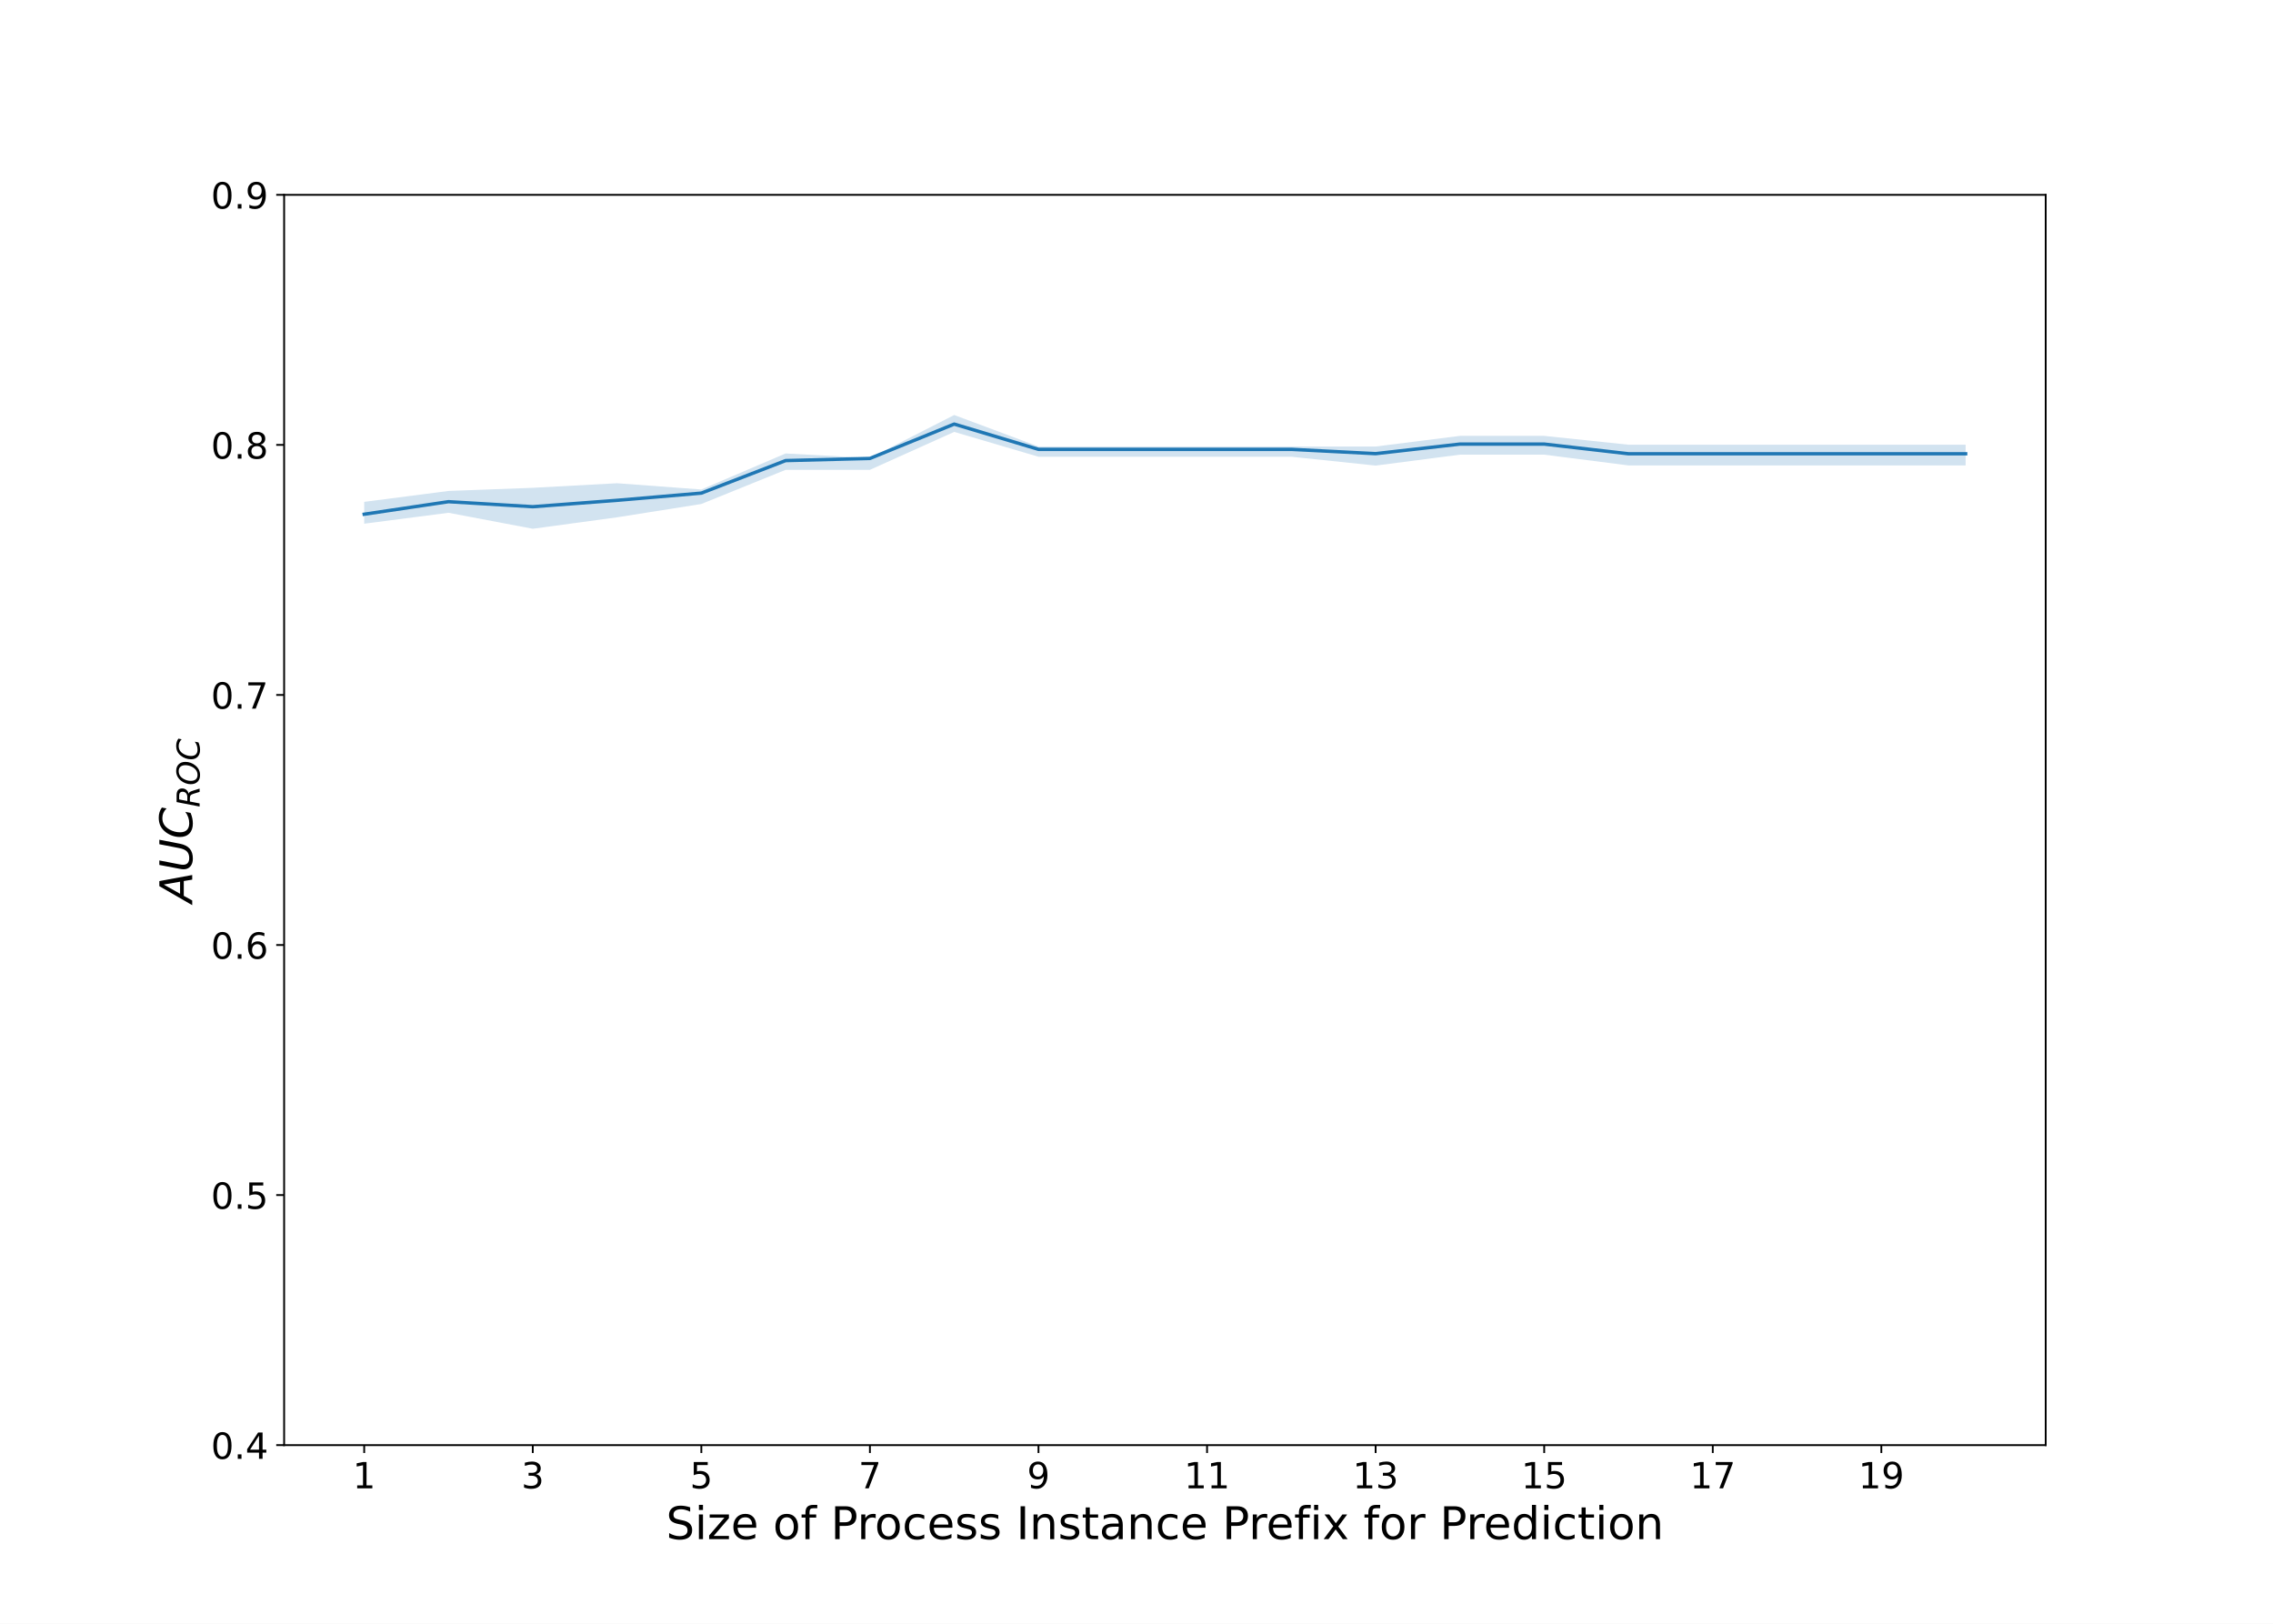
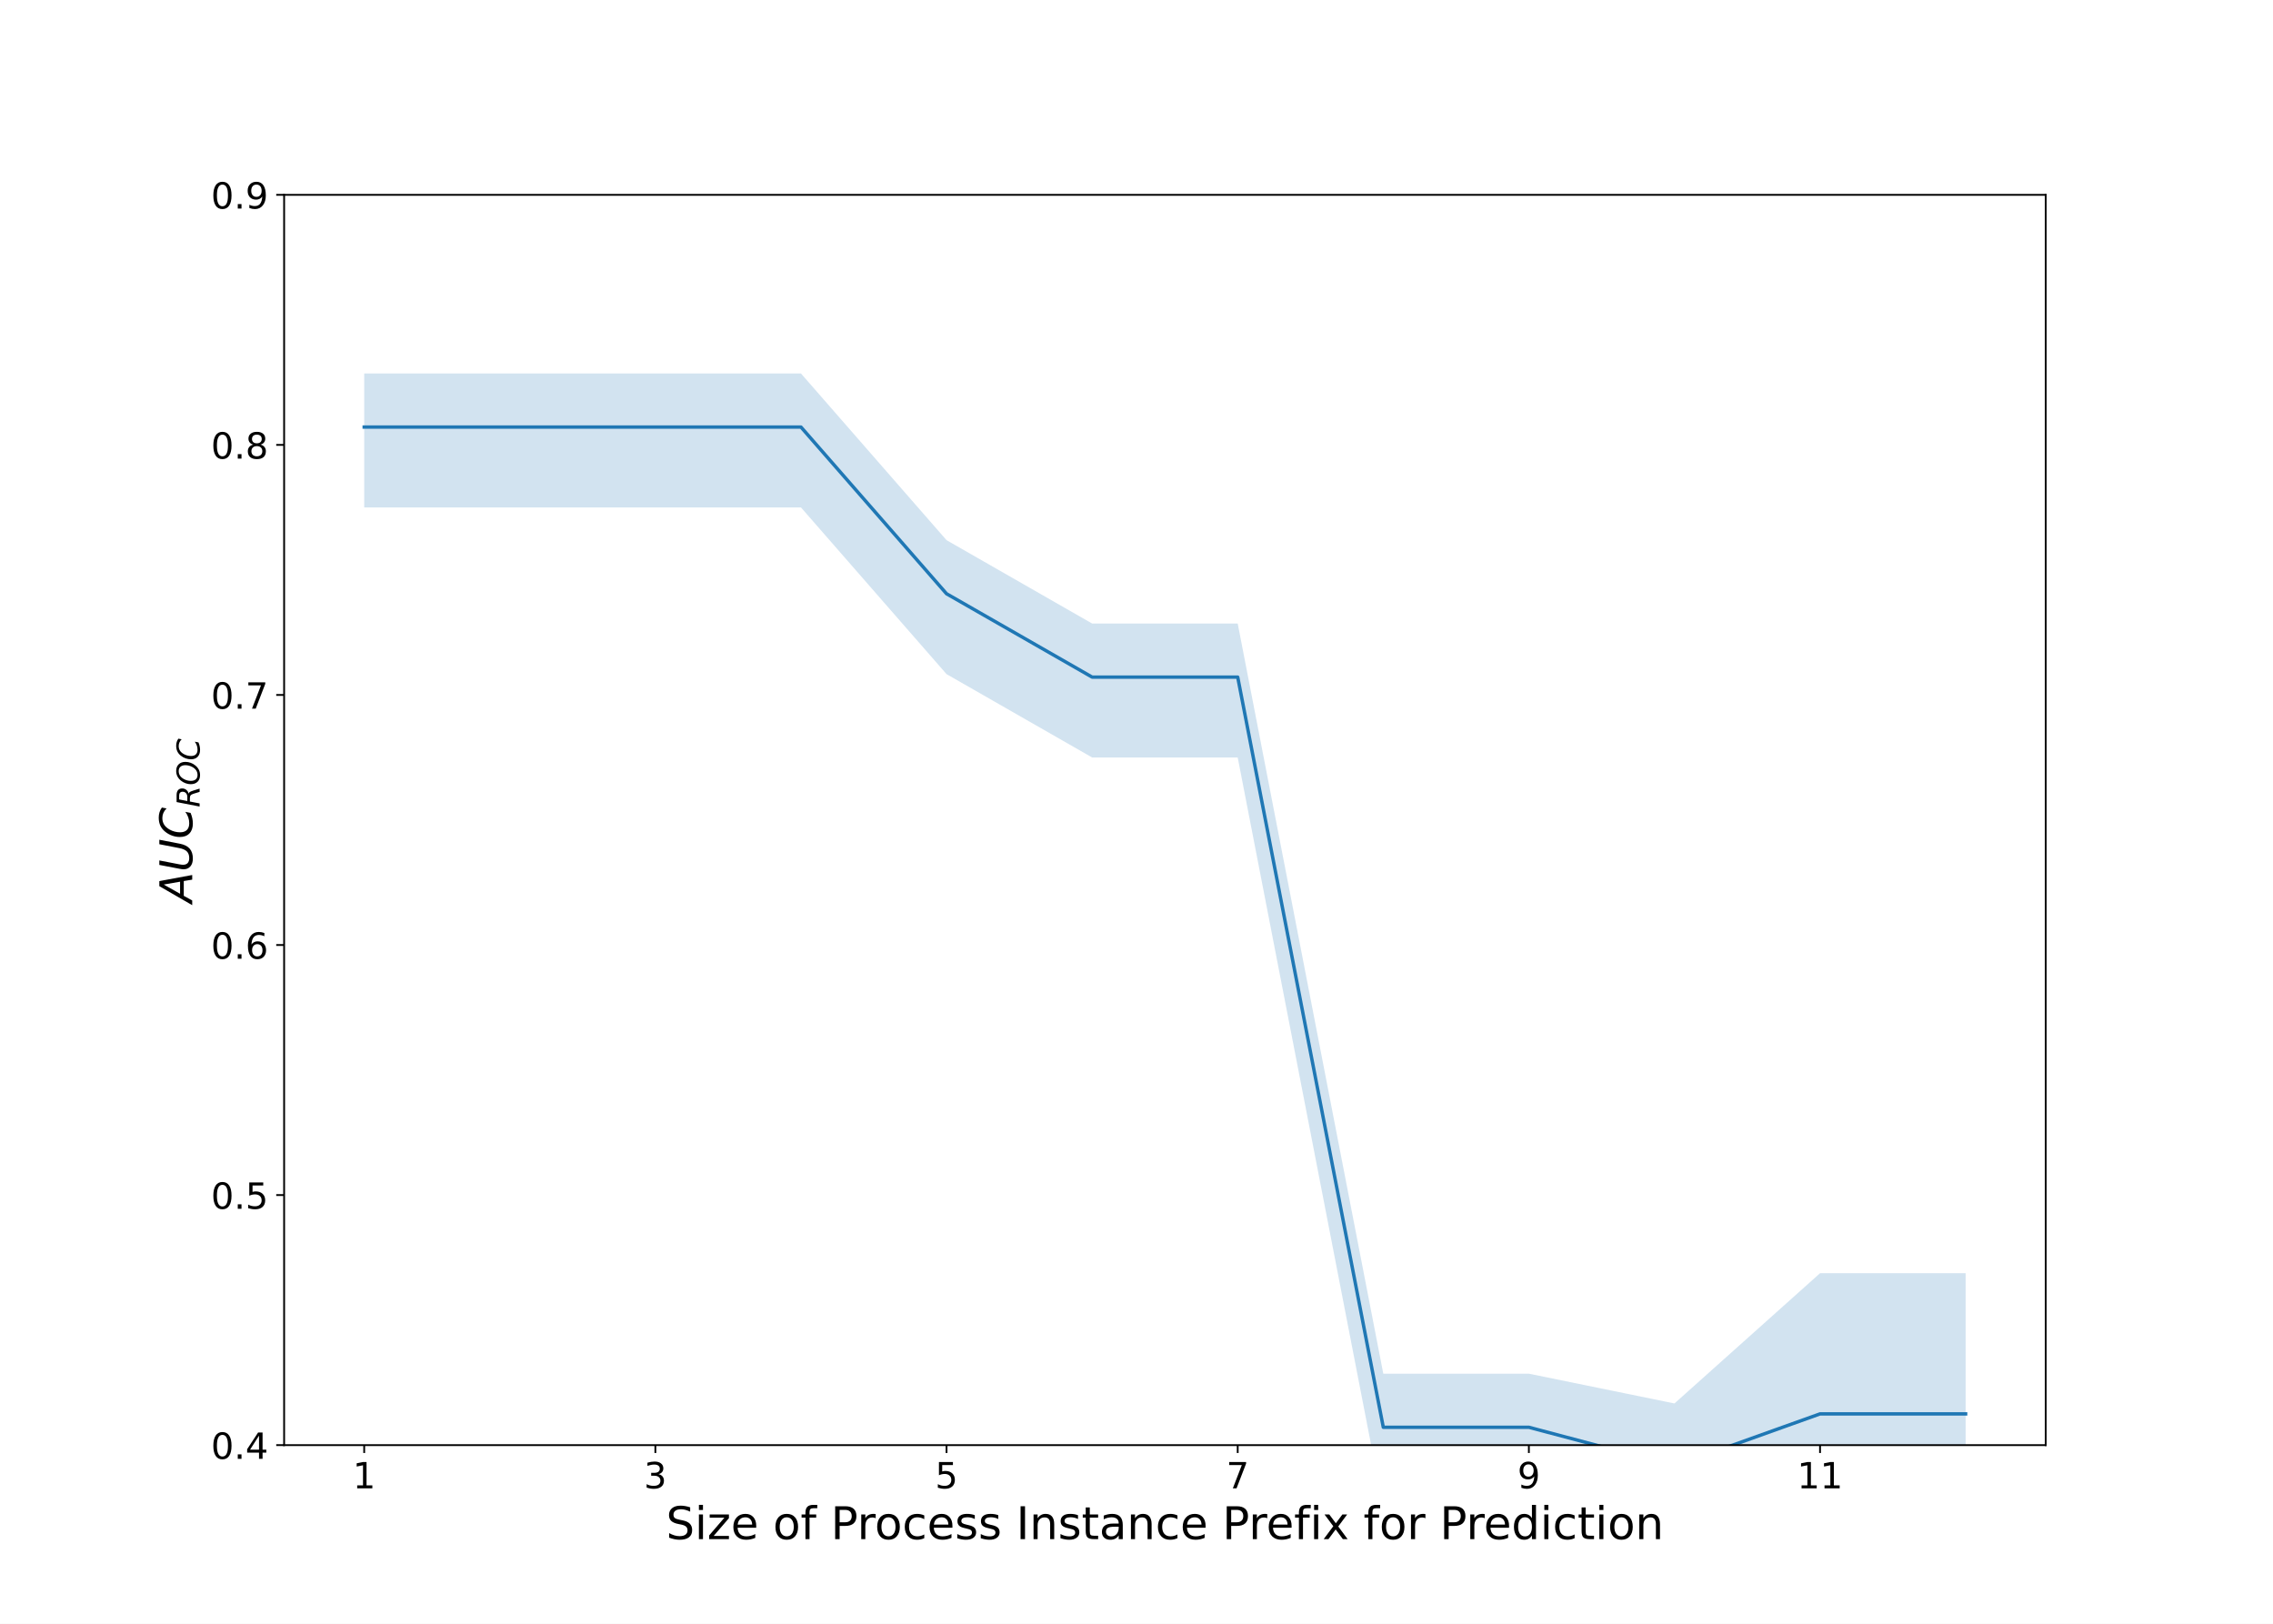
<svg xmlns="http://www.w3.org/2000/svg" xmlns:xlink="http://www.w3.org/1999/xlink" height="720pt" version="1.1" viewBox="0 0 1008 720" width="1008pt">
  <defs>
    <style type="text/css">*{stroke-linecap:butt;stroke-linejoin:round;}</style>
  </defs>
  <g id="figure_1">
    <g id="patch_1">
      <path d="M 0 720  L 1008 720  L 1008 0  L 0 0  z " style="fill:#ffffff;" />
    </g>
    <g id="axes_1">
      <g id="patch_2">
        <path d="M 126 640.8  L 907.2 640.8  L 907.2 86.4  L 126 86.4  z " style="fill:#ffffff;" />
      </g>
      <g id="PolyCollection_1">
-         <path clip-path="url(#p862c6f5d8b)" d="M 161.509 222.537  L 161.509 232.218  L 198.887 227.378  L 236.265 234.461  L 273.643 229.389  L 311.021 223.48  L 348.399 208.335  L 385.777 208.335  L 423.155 191.517  L 460.533 202.534  L 497.911 202.534  L 535.289 202.534  L 572.667 202.534  L 610.045 206.449  L 647.423 201.608  L 684.801 201.608  L 722.179 206.378  L 759.557 206.378  L 796.935 206.378  L 834.313 206.378  L 871.691 206.378  L 871.691 197.195  L 871.691 197.195  L 834.313 197.195  L 796.935 197.195  L 759.557 197.195  L 722.179 197.195  L 684.801 193.279  L 647.423 193.279  L 610.045 197.995  L 572.667 197.995  L 535.289 197.995  L 497.911 197.995  L 460.533 197.995  L 423.155 184.025  L 385.777 203.103  L 348.399 201.074  L 311.021 217.056  L 273.643 214.279  L 236.265 216.308  L 198.887 217.696  L 161.509 222.537  z " style="fill:#1f77b4;fill-opacity:0.2;" />
+         <path clip-path="url(#p03b5613265)" d="M 161.509 165.6  L 161.509 225  L 226.071 225  L 290.633 225  L 355.195 225  L 419.757 298.92  L 484.319 335.88  L 548.881 335.88  L 613.443 668.52  L 678.005 668.52  L 742.567 691.62  L 807.129 668.52  L 871.691 668.52  L 871.691 564.57  L 871.691 564.57  L 807.129 564.57  L 742.567 622.32  L 678.005 609.12  L 613.443 609.12  L 548.881 276.48  L 484.319 276.48  L 419.757 239.52  L 355.195 165.6  L 290.633 165.6  L 226.071 165.6  L 161.509 165.6  z " style="fill:#1f77b4;fill-opacity:0.2;" />
      </g>
      <g id="matplotlib.axis_1">
        <g id="xtick_1">
          <g id="line2d_1">
            <defs>
-               <path d="M 0 0  L 0 3.5  " id="mbcaaae08eb" style="stroke:#000000;stroke-width:0.8;" />
+               <path d="M 0 0  L 0 3.5  " id="m092ddfdfd7" style="stroke:#000000;stroke-width:0.8;" />
            </defs>
            <g>
-               <use style="stroke:#000000;stroke-width:0.8;" x="161.509" xlink:href="#mbcaaae08eb" y="640.8" />
+               <use style="stroke:#000000;stroke-width:0.8;" x="161.509" xlink:href="#m092ddfdfd7" y="640.8" />
            </g>
          </g>
          <g id="text_1">
            <g transform="translate(156.4191 659.9575)scale(0.16 -0.16)">
              <defs>
                <path d="M 12.406 8.297  L 28.516 8.297  L 28.516 63.922  L 10.984 60.406  L 10.984 69.391  L 28.422 72.906  L 38.281 72.906  L 38.281 8.297  L 54.391 8.297  L 54.391 0  L 12.406 0  z " id="DejaVuSans-49" />
              </defs>
              <use xlink:href="#DejaVuSans-49" />
            </g>
          </g>
        </g>
        <g id="xtick_2">
          <g id="line2d_2">
            <g>
-               <use style="stroke:#000000;stroke-width:0.8;" x="236.265" xlink:href="#mbcaaae08eb" y="640.8" />
+               <use style="stroke:#000000;stroke-width:0.8;" x="290.633" xlink:href="#m092ddfdfd7" y="640.8" />
            </g>
          </g>
          <g id="text_2">
-             <g transform="translate(231.1751 659.9575)scale(0.16 -0.16)">
+             <g transform="translate(285.5431 659.9575)scale(0.16 -0.16)">
              <defs>
                <path d="M 40.578 39.312  Q 47.656 37.797 51.625 33  Q 55.609 28.219 55.609 21.188  Q 55.609 10.406 48.188 4.484  Q 40.766 -1.422 27.094 -1.422  Q 22.516 -1.422 17.656 -0.516  Q 12.797 0.391 7.625 2.203  L 7.625 11.719  Q 11.719 9.328 16.594 8.109  Q 21.484 6.891 26.812 6.891  Q 36.078 6.891 40.938 10.547  Q 45.797 14.203 45.797 21.188  Q 45.797 27.641 41.281 31.266  Q 36.766 34.906 28.719 34.906  L 20.219 34.906  L 20.219 43.016  L 29.109 43.016  Q 36.375 43.016 40.234 45.922  Q 44.094 48.828 44.094 54.297  Q 44.094 59.906 40.109 62.906  Q 36.141 65.922 28.719 65.922  Q 24.656 65.922 20.016 65.031  Q 15.375 64.156 9.812 62.312  L 9.812 71.094  Q 15.438 72.656 20.344 73.438  Q 25.25 74.219 29.594 74.219  Q 40.828 74.219 47.359 69.109  Q 53.906 64.016 53.906 55.328  Q 53.906 49.266 50.438 45.094  Q 46.969 40.922 40.578 39.312  z " id="DejaVuSans-51" />
              </defs>
              <use xlink:href="#DejaVuSans-51" />
            </g>
          </g>
        </g>
        <g id="xtick_3">
          <g id="line2d_3">
            <g>
-               <use style="stroke:#000000;stroke-width:0.8;" x="311.021" xlink:href="#mbcaaae08eb" y="640.8" />
+               <use style="stroke:#000000;stroke-width:0.8;" x="419.757" xlink:href="#m092ddfdfd7" y="640.8" />
            </g>
          </g>
          <g id="text_3">
-             <g transform="translate(305.9311 659.9575)scale(0.16 -0.16)">
+             <g transform="translate(414.667 659.9575)scale(0.16 -0.16)">
              <defs>
                <path d="M 10.797 72.906  L 49.516 72.906  L 49.516 64.594  L 19.828 64.594  L 19.828 46.734  Q 21.969 47.469 24.109 47.828  Q 26.266 48.188 28.422 48.188  Q 40.625 48.188 47.75 41.5  Q 54.891 34.812 54.891 23.391  Q 54.891 11.625 47.562 5.094  Q 40.234 -1.422 26.906 -1.422  Q 22.312 -1.422 17.547 -0.641  Q 12.797 0.141 7.719 1.703  L 7.719 11.625  Q 12.109 9.234 16.797 8.062  Q 21.484 6.891 26.703 6.891  Q 35.156 6.891 40.078 11.328  Q 45.016 15.766 45.016 23.391  Q 45.016 31 40.078 35.438  Q 35.156 39.891 26.703 39.891  Q 22.75 39.891 18.812 39.016  Q 14.891 38.141 10.797 36.281  z " id="DejaVuSans-53" />
              </defs>
              <use xlink:href="#DejaVuSans-53" />
            </g>
          </g>
        </g>
        <g id="xtick_4">
          <g id="line2d_4">
            <g>
-               <use style="stroke:#000000;stroke-width:0.8;" x="385.777" xlink:href="#mbcaaae08eb" y="640.8" />
+               <use style="stroke:#000000;stroke-width:0.8;" x="548.881" xlink:href="#m092ddfdfd7" y="640.8" />
            </g>
          </g>
          <g id="text_4">
-             <g transform="translate(380.687 659.9575)scale(0.16 -0.16)">
+             <g transform="translate(543.791 659.9575)scale(0.16 -0.16)">
              <defs>
                <path d="M 8.203 72.906  L 55.078 72.906  L 55.078 68.703  L 28.609 0  L 18.312 0  L 43.219 64.594  L 8.203 64.594  z " id="DejaVuSans-55" />
              </defs>
              <use xlink:href="#DejaVuSans-55" />
            </g>
          </g>
        </g>
        <g id="xtick_5">
          <g id="line2d_5">
            <g>
-               <use style="stroke:#000000;stroke-width:0.8;" x="460.533" xlink:href="#mbcaaae08eb" y="640.8" />
+               <use style="stroke:#000000;stroke-width:0.8;" x="678.005" xlink:href="#m092ddfdfd7" y="640.8" />
            </g>
          </g>
          <g id="text_5">
-             <g transform="translate(455.443 659.9575)scale(0.16 -0.16)">
+             <g transform="translate(672.915 659.9575)scale(0.16 -0.16)">
              <defs>
                <path d="M 10.984 1.516  L 10.984 10.5  Q 14.703 8.734 18.5 7.812  Q 22.312 6.891 25.984 6.891  Q 35.75 6.891 40.891 13.453  Q 46.047 20.016 46.781 33.406  Q 43.953 29.203 39.594 26.953  Q 35.25 24.703 29.984 24.703  Q 19.047 24.703 12.672 31.312  Q 6.297 37.938 6.297 49.422  Q 6.297 60.641 12.938 67.422  Q 19.578 74.219 30.609 74.219  Q 43.266 74.219 49.922 64.516  Q 56.594 54.828 56.594 36.375  Q 56.594 19.141 48.406 8.859  Q 40.234 -1.422 26.422 -1.422  Q 22.703 -1.422 18.891 -0.688  Q 15.094 0.047 10.984 1.516  z M 30.609 32.422  Q 37.25 32.422 41.125 36.953  Q 45.016 41.5 45.016 49.422  Q 45.016 57.281 41.125 61.844  Q 37.25 66.406 30.609 66.406  Q 23.969 66.406 20.094 61.844  Q 16.219 57.281 16.219 49.422  Q 16.219 41.5 20.094 36.953  Q 23.969 32.422 30.609 32.422  z " id="DejaVuSans-57" />
              </defs>
              <use xlink:href="#DejaVuSans-57" />
            </g>
          </g>
        </g>
        <g id="xtick_6">
          <g id="line2d_6">
            <g>
-               <use style="stroke:#000000;stroke-width:0.8;" x="535.289" xlink:href="#mbcaaae08eb" y="640.8" />
+               <use style="stroke:#000000;stroke-width:0.8;" x="807.129" xlink:href="#m092ddfdfd7" y="640.8" />
            </g>
          </g>
          <g id="text_6">
-             <g transform="translate(525.109 659.9575)scale(0.16 -0.16)">
+             <g transform="translate(796.9489 659.9575)scale(0.16 -0.16)">
              <use xlink:href="#DejaVuSans-49" />
              <use x="63.623" xlink:href="#DejaVuSans-49" />
            </g>
          </g>
        </g>
-         <g id="xtick_7">
-           <g id="line2d_7">
-             <g>
-               <use style="stroke:#000000;stroke-width:0.8;" x="610.045" xlink:href="#mbcaaae08eb" y="640.8" />
-             </g>
-           </g>
-           <g id="text_7">
-             <g transform="translate(599.865 659.9575)scale(0.16 -0.16)">
-               <use xlink:href="#DejaVuSans-49" />
-               <use x="63.623" xlink:href="#DejaVuSans-51" />
-             </g>
-           </g>
-         </g>
-         <g id="xtick_8">
-           <g id="line2d_8">
-             <g>
-               <use style="stroke:#000000;stroke-width:0.8;" x="684.801" xlink:href="#mbcaaae08eb" y="640.8" />
-             </g>
-           </g>
-           <g id="text_8">
-             <g transform="translate(674.621 659.9575)scale(0.16 -0.16)">
-               <use xlink:href="#DejaVuSans-49" />
-               <use x="63.623" xlink:href="#DejaVuSans-53" />
-             </g>
-           </g>
-         </g>
-         <g id="xtick_9">
-           <g id="line2d_9">
-             <g>
-               <use style="stroke:#000000;stroke-width:0.8;" x="759.557" xlink:href="#mbcaaae08eb" y="640.8" />
-             </g>
-           </g>
-           <g id="text_9">
-             <g transform="translate(749.3769 659.9575)scale(0.16 -0.16)">
-               <use xlink:href="#DejaVuSans-49" />
-               <use x="63.623" xlink:href="#DejaVuSans-55" />
-             </g>
-           </g>
-         </g>
-         <g id="xtick_10">
-           <g id="line2d_10">
-             <g>
-               <use style="stroke:#000000;stroke-width:0.8;" x="834.313" xlink:href="#mbcaaae08eb" y="640.8" />
-             </g>
-           </g>
-           <g id="text_10">
-             <g transform="translate(824.1329 659.9575)scale(0.16 -0.16)">
-               <use xlink:href="#DejaVuSans-49" />
-               <use x="63.623" xlink:href="#DejaVuSans-57" />
-             </g>
-           </g>
-         </g>
-         <g id="text_11">
+         <g id="text_7">
          <g transform="translate(295.3656 682.4819)scale(0.2 -0.2)">
            <defs>
              <path d="M 53.516 70.516  L 53.516 60.891  Q 47.906 63.578 42.922 64.891  Q 37.938 66.219 33.297 66.219  Q 25.25 66.219 20.875 63.094  Q 16.5 59.969 16.5 54.203  Q 16.5 49.359 19.406 46.891  Q 22.312 44.438 30.422 42.922  L 36.375 41.703  Q 47.406 39.594 52.656 34.297  Q 57.906 29 57.906 20.125  Q 57.906 9.516 50.797 4.047  Q 43.703 -1.422 29.984 -1.422  Q 24.812 -1.422 18.969 -0.25  Q 13.141 0.922 6.891 3.219  L 6.891 13.375  Q 12.891 10.016 18.656 8.297  Q 24.422 6.594 29.984 6.594  Q 38.422 6.594 43.016 9.906  Q 47.609 13.234 47.609 19.391  Q 47.609 24.75 44.312 27.781  Q 41.016 30.812 33.5 32.328  L 27.484 33.5  Q 16.453 35.688 11.516 40.375  Q 6.594 45.062 6.594 53.422  Q 6.594 63.094 13.406 68.656  Q 20.219 74.219 32.172 74.219  Q 37.312 74.219 42.625 73.281  Q 47.953 72.359 53.516 70.516  z " id="DejaVuSans-83" />
              <path d="M 9.422 54.688  L 18.406 54.688  L 18.406 0  L 9.422 0  z M 9.422 75.984  L 18.406 75.984  L 18.406 64.594  L 9.422 64.594  z " id="DejaVuSans-105" />
              <path d="M 5.516 54.688  L 48.188 54.688  L 48.188 46.484  L 14.406 7.172  L 48.188 7.172  L 48.188 0  L 4.297 0  L 4.297 8.203  L 38.094 47.516  L 5.516 47.516  z " id="DejaVuSans-122" />
              <path d="M 56.203 29.594  L 56.203 25.203  L 14.891 25.203  Q 15.484 15.922 20.484 11.062  Q 25.484 6.203 34.422 6.203  Q 39.594 6.203 44.453 7.469  Q 49.312 8.734 54.109 11.281  L 54.109 2.781  Q 49.266 0.734 44.188 -0.344  Q 39.109 -1.422 33.891 -1.422  Q 20.797 -1.422 13.156 6.188  Q 5.516 13.812 5.516 26.812  Q 5.516 40.234 12.766 48.109  Q 20.016 56 32.328 56  Q 43.359 56 49.781 48.891  Q 56.203 41.797 56.203 29.594  z M 47.219 32.234  Q 47.125 39.594 43.094 43.984  Q 39.062 48.391 32.422 48.391  Q 24.906 48.391 20.391 44.141  Q 15.875 39.891 15.188 32.172  z " id="DejaVuSans-101" />
              <path id="DejaVuSans-32" />
              <path d="M 30.609 48.391  Q 23.391 48.391 19.188 42.75  Q 14.984 37.109 14.984 27.297  Q 14.984 17.484 19.156 11.844  Q 23.344 6.203 30.609 6.203  Q 37.797 6.203 41.984 11.859  Q 46.188 17.531 46.188 27.297  Q 46.188 37.016 41.984 42.703  Q 37.797 48.391 30.609 48.391  z M 30.609 56  Q 42.328 56 49.016 48.375  Q 55.719 40.766 55.719 27.297  Q 55.719 13.875 49.016 6.219  Q 42.328 -1.422 30.609 -1.422  Q 18.844 -1.422 12.172 6.219  Q 5.516 13.875 5.516 27.297  Q 5.516 40.766 12.172 48.375  Q 18.844 56 30.609 56  z " id="DejaVuSans-111" />
              <path d="M 37.109 75.984  L 37.109 68.5  L 28.516 68.5  Q 23.688 68.5 21.797 66.547  Q 19.922 64.594 19.922 59.516  L 19.922 54.688  L 34.719 54.688  L 34.719 47.703  L 19.922 47.703  L 19.922 0  L 10.891 0  L 10.891 47.703  L 2.297 47.703  L 2.297 54.688  L 10.891 54.688  L 10.891 58.5  Q 10.891 67.625 15.141 71.797  Q 19.391 75.984 28.609 75.984  z " id="DejaVuSans-102" />
              <path d="M 19.672 64.797  L 19.672 37.406  L 32.078 37.406  Q 38.969 37.406 42.719 40.969  Q 46.484 44.531 46.484 51.125  Q 46.484 57.672 42.719 61.234  Q 38.969 64.797 32.078 64.797  z M 9.812 72.906  L 32.078 72.906  Q 44.344 72.906 50.609 67.359  Q 56.891 61.812 56.891 51.125  Q 56.891 40.328 50.609 34.812  Q 44.344 29.297 32.078 29.297  L 19.672 29.297  L 19.672 0  L 9.812 0  z " id="DejaVuSans-80" />
              <path d="M 41.109 46.297  Q 39.594 47.172 37.812 47.578  Q 36.031 48 33.891 48  Q 26.266 48 22.188 43.047  Q 18.109 38.094 18.109 28.812  L 18.109 0  L 9.078 0  L 9.078 54.688  L 18.109 54.688  L 18.109 46.188  Q 20.953 51.172 25.484 53.578  Q 30.031 56 36.531 56  Q 37.453 56 38.578 55.875  Q 39.703 55.766 41.062 55.516  z " id="DejaVuSans-114" />
              <path d="M 48.781 52.594  L 48.781 44.188  Q 44.969 46.297 41.141 47.344  Q 37.312 48.391 33.406 48.391  Q 24.656 48.391 19.812 42.844  Q 14.984 37.312 14.984 27.297  Q 14.984 17.281 19.812 11.734  Q 24.656 6.203 33.406 6.203  Q 37.312 6.203 41.141 7.25  Q 44.969 8.297 48.781 10.406  L 48.781 2.094  Q 45.016 0.344 40.984 -0.531  Q 36.969 -1.422 32.422 -1.422  Q 20.062 -1.422 12.781 6.344  Q 5.516 14.109 5.516 27.297  Q 5.516 40.672 12.859 48.328  Q 20.219 56 33.016 56  Q 37.156 56 41.109 55.141  Q 45.062 54.297 48.781 52.594  z " id="DejaVuSans-99" />
              <path d="M 44.281 53.078  L 44.281 44.578  Q 40.484 46.531 36.375 47.5  Q 32.281 48.484 27.875 48.484  Q 21.188 48.484 17.844 46.438  Q 14.5 44.391 14.5 40.281  Q 14.5 37.156 16.891 35.375  Q 19.281 33.594 26.516 31.984  L 29.594 31.297  Q 39.156 29.25 43.188 25.516  Q 47.219 21.781 47.219 15.094  Q 47.219 7.469 41.188 3.016  Q 35.156 -1.422 24.609 -1.422  Q 20.219 -1.422 15.453 -0.562  Q 10.688 0.297 5.422 2  L 5.422 11.281  Q 10.406 8.688 15.234 7.391  Q 20.062 6.109 24.812 6.109  Q 31.156 6.109 34.562 8.281  Q 37.984 10.453 37.984 14.406  Q 37.984 18.062 35.516 20.016  Q 33.062 21.969 24.703 23.781  L 21.578 24.516  Q 13.234 26.266 9.516 29.906  Q 5.812 33.547 5.812 39.891  Q 5.812 47.609 11.281 51.797  Q 16.75 56 26.812 56  Q 31.781 56 36.172 55.266  Q 40.578 54.547 44.281 53.078  z " id="DejaVuSans-115" />
              <path d="M 9.812 72.906  L 19.672 72.906  L 19.672 0  L 9.812 0  z " id="DejaVuSans-73" />
              <path d="M 54.891 33.016  L 54.891 0  L 45.906 0  L 45.906 32.719  Q 45.906 40.484 42.875 44.328  Q 39.844 48.188 33.797 48.188  Q 26.516 48.188 22.312 43.547  Q 18.109 38.922 18.109 30.906  L 18.109 0  L 9.078 0  L 9.078 54.688  L 18.109 54.688  L 18.109 46.188  Q 21.344 51.125 25.703 53.562  Q 30.078 56 35.797 56  Q 45.219 56 50.047 50.172  Q 54.891 44.344 54.891 33.016  z " id="DejaVuSans-110" />
              <path d="M 18.312 70.219  L 18.312 54.688  L 36.812 54.688  L 36.812 47.703  L 18.312 47.703  L 18.312 18.016  Q 18.312 11.328 20.141 9.422  Q 21.969 7.516 27.594 7.516  L 36.812 7.516  L 36.812 0  L 27.594 0  Q 17.188 0 13.234 3.875  Q 9.281 7.766 9.281 18.016  L 9.281 47.703  L 2.688 47.703  L 2.688 54.688  L 9.281 54.688  L 9.281 70.219  z " id="DejaVuSans-116" />
              <path d="M 34.281 27.484  Q 23.391 27.484 19.188 25  Q 14.984 22.516 14.984 16.5  Q 14.984 11.719 18.141 8.906  Q 21.297 6.109 26.703 6.109  Q 34.188 6.109 38.703 11.406  Q 43.219 16.703 43.219 25.484  L 43.219 27.484  z M 52.203 31.203  L 52.203 0  L 43.219 0  L 43.219 8.297  Q 40.141 3.328 35.547 0.953  Q 30.953 -1.422 24.312 -1.422  Q 15.922 -1.422 10.953 3.297  Q 6 8.016 6 15.922  Q 6 25.141 12.172 29.828  Q 18.359 34.516 30.609 34.516  L 43.219 34.516  L 43.219 35.406  Q 43.219 41.609 39.141 45  Q 35.062 48.391 27.688 48.391  Q 23 48.391 18.547 47.266  Q 14.109 46.141 10.016 43.891  L 10.016 52.203  Q 14.938 54.109 19.578 55.047  Q 24.219 56 28.609 56  Q 40.484 56 46.344 49.844  Q 52.203 43.703 52.203 31.203  z " id="DejaVuSans-97" />
              <path d="M 54.891 54.688  L 35.109 28.078  L 55.906 0  L 45.312 0  L 29.391 21.484  L 13.484 0  L 2.875 0  L 24.125 28.609  L 4.688 54.688  L 15.281 54.688  L 29.781 35.203  L 44.281 54.688  z " id="DejaVuSans-120" />
              <path d="M 45.406 46.391  L 45.406 75.984  L 54.391 75.984  L 54.391 0  L 45.406 0  L 45.406 8.203  Q 42.578 3.328 38.25 0.953  Q 33.938 -1.422 27.875 -1.422  Q 17.969 -1.422 11.734 6.484  Q 5.516 14.406 5.516 27.297  Q 5.516 40.188 11.734 48.094  Q 17.969 56 27.875 56  Q 33.938 56 38.25 53.625  Q 42.578 51.266 45.406 46.391  z M 14.797 27.297  Q 14.797 17.391 18.875 11.75  Q 22.953 6.109 30.078 6.109  Q 37.203 6.109 41.297 11.75  Q 45.406 17.391 45.406 27.297  Q 45.406 37.203 41.297 42.844  Q 37.203 48.484 30.078 48.484  Q 22.953 48.484 18.875 42.844  Q 14.797 37.203 14.797 27.297  z " id="DejaVuSans-100" />
            </defs>
            <use xlink:href="#DejaVuSans-83" />
            <use x="63.477" xlink:href="#DejaVuSans-105" />
            <use x="91.26" xlink:href="#DejaVuSans-122" />
            <use x="143.75" xlink:href="#DejaVuSans-101" />
            <use x="205.273" xlink:href="#DejaVuSans-32" />
            <use x="237.061" xlink:href="#DejaVuSans-111" />
            <use x="298.242" xlink:href="#DejaVuSans-102" />
            <use x="333.447" xlink:href="#DejaVuSans-32" />
            <use x="365.234" xlink:href="#DejaVuSans-80" />
            <use x="423.787" xlink:href="#DejaVuSans-114" />
            <use x="462.65" xlink:href="#DejaVuSans-111" />
            <use x="523.832" xlink:href="#DejaVuSans-99" />
            <use x="578.812" xlink:href="#DejaVuSans-101" />
            <use x="640.336" xlink:href="#DejaVuSans-115" />
            <use x="692.436" xlink:href="#DejaVuSans-115" />
            <use x="744.535" xlink:href="#DejaVuSans-32" />
            <use x="776.322" xlink:href="#DejaVuSans-73" />
            <use x="805.814" xlink:href="#DejaVuSans-110" />
            <use x="869.193" xlink:href="#DejaVuSans-115" />
            <use x="921.293" xlink:href="#DejaVuSans-116" />
            <use x="960.502" xlink:href="#DejaVuSans-97" />
            <use x="1021.781" xlink:href="#DejaVuSans-110" />
            <use x="1085.16" xlink:href="#DejaVuSans-99" />
            <use x="1140.141" xlink:href="#DejaVuSans-101" />
            <use x="1201.664" xlink:href="#DejaVuSans-32" />
            <use x="1233.451" xlink:href="#DejaVuSans-80" />
            <use x="1292.004" xlink:href="#DejaVuSans-114" />
            <use x="1330.867" xlink:href="#DejaVuSans-101" />
            <use x="1392.391" xlink:href="#DejaVuSans-102" />
            <use x="1427.596" xlink:href="#DejaVuSans-105" />
            <use x="1455.379" xlink:href="#DejaVuSans-120" />
            <use x="1514.559" xlink:href="#DejaVuSans-32" />
            <use x="1546.346" xlink:href="#DejaVuSans-102" />
            <use x="1581.551" xlink:href="#DejaVuSans-111" />
            <use x="1642.732" xlink:href="#DejaVuSans-114" />
            <use x="1683.846" xlink:href="#DejaVuSans-32" />
            <use x="1715.633" xlink:href="#DejaVuSans-80" />
            <use x="1774.186" xlink:href="#DejaVuSans-114" />
            <use x="1813.049" xlink:href="#DejaVuSans-101" />
            <use x="1874.572" xlink:href="#DejaVuSans-100" />
            <use x="1938.049" xlink:href="#DejaVuSans-105" />
            <use x="1965.832" xlink:href="#DejaVuSans-99" />
            <use x="2020.812" xlink:href="#DejaVuSans-116" />
            <use x="2060.021" xlink:href="#DejaVuSans-105" />
            <use x="2087.805" xlink:href="#DejaVuSans-111" />
            <use x="2148.986" xlink:href="#DejaVuSans-110" />
          </g>
        </g>
      </g>
      <g id="matplotlib.axis_2">
        <g id="ytick_1">
-           <g id="line2d_11">
+           <g id="line2d_7">
            <defs>
-               <path d="M 0 0  L -3.5 0  " id="m93724786dd" style="stroke:#000000;stroke-width:0.8;" />
+               <path d="M 0 0  L -3.5 0  " id="m4f10b617f8" style="stroke:#000000;stroke-width:0.8;" />
            </defs>
            <g>
-               <use style="stroke:#000000;stroke-width:0.8;" x="126" xlink:href="#m93724786dd" y="640.8" />
-             </g>
-           </g>
-           <g id="text_12">
+               <use style="stroke:#000000;stroke-width:0.8;" x="126" xlink:href="#m4f10b617f8" y="640.8" />
+             </g>
+           </g>
+           <g id="text_8">
            <g transform="translate(93.555 646.8787)scale(0.16 -0.16)">
              <defs>
                <path d="M 31.781 66.406  Q 24.172 66.406 20.328 58.906  Q 16.5 51.422 16.5 36.375  Q 16.5 21.391 20.328 13.891  Q 24.172 6.391 31.781 6.391  Q 39.453 6.391 43.281 13.891  Q 47.125 21.391 47.125 36.375  Q 47.125 51.422 43.281 58.906  Q 39.453 66.406 31.781 66.406  z M 31.781 74.219  Q 44.047 74.219 50.516 64.516  Q 56.984 54.828 56.984 36.375  Q 56.984 17.969 50.516 8.266  Q 44.047 -1.422 31.781 -1.422  Q 19.531 -1.422 13.062 8.266  Q 6.594 17.969 6.594 36.375  Q 6.594 54.828 13.062 64.516  Q 19.531 74.219 31.781 74.219  z " id="DejaVuSans-48" />
                <path d="M 10.688 12.406  L 21 12.406  L 21 0  L 10.688 0  z " id="DejaVuSans-46" />
                <path d="M 37.797 64.312  L 12.891 25.391  L 37.797 25.391  z M 35.203 72.906  L 47.609 72.906  L 47.609 25.391  L 58.016 25.391  L 58.016 17.188  L 47.609 17.188  L 47.609 0  L 37.797 0  L 37.797 17.188  L 4.891 17.188  L 4.891 26.703  z " id="DejaVuSans-52" />
              </defs>
              <use xlink:href="#DejaVuSans-48" />
              <use x="63.623" xlink:href="#DejaVuSans-46" />
              <use x="95.41" xlink:href="#DejaVuSans-52" />
            </g>
          </g>
        </g>
        <g id="ytick_2">
+           <g id="line2d_8">
+             <g>
+               <use style="stroke:#000000;stroke-width:0.8;" x="126" xlink:href="#m4f10b617f8" y="529.92" />
+             </g>
+           </g>
+           <g id="text_9">
+             <g transform="translate(93.555 535.9987)scale(0.16 -0.16)">
+               <use xlink:href="#DejaVuSans-48" />
+               <use x="63.623" xlink:href="#DejaVuSans-46" />
+               <use x="95.41" xlink:href="#DejaVuSans-53" />
+             </g>
+           </g>
+         </g>
+         <g id="ytick_3">
+           <g id="line2d_9">
+             <g>
+               <use style="stroke:#000000;stroke-width:0.8;" x="126" xlink:href="#m4f10b617f8" y="419.04" />
+             </g>
+           </g>
+           <g id="text_10">
+             <g transform="translate(93.555 425.1187)scale(0.16 -0.16)">
+               <defs>
+                 <path d="M 33.016 40.375  Q 26.375 40.375 22.484 35.828  Q 18.609 31.297 18.609 23.391  Q 18.609 15.531 22.484 10.953  Q 26.375 6.391 33.016 6.391  Q 39.656 6.391 43.531 10.953  Q 47.406 15.531 47.406 23.391  Q 47.406 31.297 43.531 35.828  Q 39.656 40.375 33.016 40.375  z M 52.594 71.297  L 52.594 62.312  Q 48.875 64.062 45.094 64.984  Q 41.312 65.922 37.594 65.922  Q 27.828 65.922 22.672 59.328  Q 17.531 52.734 16.797 39.406  Q 19.672 43.656 24.016 45.922  Q 28.375 48.188 33.594 48.188  Q 44.578 48.188 50.953 41.516  Q 57.328 34.859 57.328 23.391  Q 57.328 12.156 50.688 5.359  Q 44.047 -1.422 33.016 -1.422  Q 20.359 -1.422 13.672 8.266  Q 6.984 17.969 6.984 36.375  Q 6.984 53.656 15.188 63.938  Q 23.391 74.219 37.203 74.219  Q 40.922 74.219 44.703 73.484  Q 48.484 72.75 52.594 71.297  z " id="DejaVuSans-54" />
+               </defs>
+               <use xlink:href="#DejaVuSans-48" />
+               <use x="63.623" xlink:href="#DejaVuSans-46" />
+               <use x="95.41" xlink:href="#DejaVuSans-54" />
+             </g>
+           </g>
+         </g>
+         <g id="ytick_4">
+           <g id="line2d_10">
+             <g>
+               <use style="stroke:#000000;stroke-width:0.8;" x="126" xlink:href="#m4f10b617f8" y="308.16" />
+             </g>
+           </g>
+           <g id="text_11">
+             <g transform="translate(93.555 314.2387)scale(0.16 -0.16)">
+               <use xlink:href="#DejaVuSans-48" />
+               <use x="63.623" xlink:href="#DejaVuSans-46" />
+               <use x="95.41" xlink:href="#DejaVuSans-55" />
+             </g>
+           </g>
+         </g>
+         <g id="ytick_5">
+           <g id="line2d_11">
+             <g>
+               <use style="stroke:#000000;stroke-width:0.8;" x="126" xlink:href="#m4f10b617f8" y="197.28" />
+             </g>
+           </g>
+           <g id="text_12">
+             <g transform="translate(93.555 203.3587)scale(0.16 -0.16)">
+               <defs>
+                 <path d="M 31.781 34.625  Q 24.75 34.625 20.719 30.859  Q 16.703 27.094 16.703 20.516  Q 16.703 13.922 20.719 10.156  Q 24.75 6.391 31.781 6.391  Q 38.812 6.391 42.859 10.172  Q 46.922 13.969 46.922 20.516  Q 46.922 27.094 42.891 30.859  Q 38.875 34.625 31.781 34.625  z M 21.922 38.812  Q 15.578 40.375 12.031 44.719  Q 8.5 49.078 8.5 55.328  Q 8.5 64.062 14.719 69.141  Q 20.953 74.219 31.781 74.219  Q 42.672 74.219 48.875 69.141  Q 55.078 64.062 55.078 55.328  Q 55.078 49.078 51.531 44.719  Q 48 40.375 41.703 38.812  Q 48.828 37.156 52.797 32.312  Q 56.781 27.484 56.781 20.516  Q 56.781 9.906 50.312 4.234  Q 43.844 -1.422 31.781 -1.422  Q 19.734 -1.422 13.25 4.234  Q 6.781 9.906 6.781 20.516  Q 6.781 27.484 10.781 32.312  Q 14.797 37.156 21.922 38.812  z M 18.312 54.391  Q 18.312 48.734 21.844 45.562  Q 25.391 42.391 31.781 42.391  Q 38.141 42.391 41.719 45.562  Q 45.312 48.734 45.312 54.391  Q 45.312 60.062 41.719 63.234  Q 38.141 66.406 31.781 66.406  Q 25.391 66.406 21.844 63.234  Q 18.312 60.062 18.312 54.391  z " id="DejaVuSans-56" />
+               </defs>
+               <use xlink:href="#DejaVuSans-48" />
+               <use x="63.623" xlink:href="#DejaVuSans-46" />
+               <use x="95.41" xlink:href="#DejaVuSans-56" />
+             </g>
+           </g>
+         </g>
+         <g id="ytick_6">
          <g id="line2d_12">
            <g>
-               <use style="stroke:#000000;stroke-width:0.8;" x="126" xlink:href="#m93724786dd" y="529.92" />
+               <use style="stroke:#000000;stroke-width:0.8;" x="126" xlink:href="#m4f10b617f8" y="86.4" />
            </g>
          </g>
          <g id="text_13">
-             <g transform="translate(93.555 535.9987)scale(0.16 -0.16)">
-               <use xlink:href="#DejaVuSans-48" />
-               <use x="63.623" xlink:href="#DejaVuSans-46" />
-               <use x="95.41" xlink:href="#DejaVuSans-53" />
-             </g>
-           </g>
-         </g>
-         <g id="ytick_3">
-           <g id="line2d_13">
-             <g>
-               <use style="stroke:#000000;stroke-width:0.8;" x="126" xlink:href="#m93724786dd" y="419.04" />
-             </g>
-           </g>
-           <g id="text_14">
-             <g transform="translate(93.555 425.1187)scale(0.16 -0.16)">
-               <defs>
-                 <path d="M 33.016 40.375  Q 26.375 40.375 22.484 35.828  Q 18.609 31.297 18.609 23.391  Q 18.609 15.531 22.484 10.953  Q 26.375 6.391 33.016 6.391  Q 39.656 6.391 43.531 10.953  Q 47.406 15.531 47.406 23.391  Q 47.406 31.297 43.531 35.828  Q 39.656 40.375 33.016 40.375  z M 52.594 71.297  L 52.594 62.312  Q 48.875 64.062 45.094 64.984  Q 41.312 65.922 37.594 65.922  Q 27.828 65.922 22.672 59.328  Q 17.531 52.734 16.797 39.406  Q 19.672 43.656 24.016 45.922  Q 28.375 48.188 33.594 48.188  Q 44.578 48.188 50.953 41.516  Q 57.328 34.859 57.328 23.391  Q 57.328 12.156 50.688 5.359  Q 44.047 -1.422 33.016 -1.422  Q 20.359 -1.422 13.672 8.266  Q 6.984 17.969 6.984 36.375  Q 6.984 53.656 15.188 63.938  Q 23.391 74.219 37.203 74.219  Q 40.922 74.219 44.703 73.484  Q 48.484 72.75 52.594 71.297  z " id="DejaVuSans-54" />
-               </defs>
-               <use xlink:href="#DejaVuSans-48" />
-               <use x="63.623" xlink:href="#DejaVuSans-46" />
-               <use x="95.41" xlink:href="#DejaVuSans-54" />
-             </g>
-           </g>
-         </g>
-         <g id="ytick_4">
-           <g id="line2d_14">
-             <g>
-               <use style="stroke:#000000;stroke-width:0.8;" x="126" xlink:href="#m93724786dd" y="308.16" />
-             </g>
-           </g>
-           <g id="text_15">
-             <g transform="translate(93.555 314.2387)scale(0.16 -0.16)">
-               <use xlink:href="#DejaVuSans-48" />
-               <use x="63.623" xlink:href="#DejaVuSans-46" />
-               <use x="95.41" xlink:href="#DejaVuSans-55" />
-             </g>
-           </g>
-         </g>
-         <g id="ytick_5">
-           <g id="line2d_15">
-             <g>
-               <use style="stroke:#000000;stroke-width:0.8;" x="126" xlink:href="#m93724786dd" y="197.28" />
-             </g>
-           </g>
-           <g id="text_16">
-             <g transform="translate(93.555 203.3587)scale(0.16 -0.16)">
-               <defs>
-                 <path d="M 31.781 34.625  Q 24.75 34.625 20.719 30.859  Q 16.703 27.094 16.703 20.516  Q 16.703 13.922 20.719 10.156  Q 24.75 6.391 31.781 6.391  Q 38.812 6.391 42.859 10.172  Q 46.922 13.969 46.922 20.516  Q 46.922 27.094 42.891 30.859  Q 38.875 34.625 31.781 34.625  z M 21.922 38.812  Q 15.578 40.375 12.031 44.719  Q 8.5 49.078 8.5 55.328  Q 8.5 64.062 14.719 69.141  Q 20.953 74.219 31.781 74.219  Q 42.672 74.219 48.875 69.141  Q 55.078 64.062 55.078 55.328  Q 55.078 49.078 51.531 44.719  Q 48 40.375 41.703 38.812  Q 48.828 37.156 52.797 32.312  Q 56.781 27.484 56.781 20.516  Q 56.781 9.906 50.312 4.234  Q 43.844 -1.422 31.781 -1.422  Q 19.734 -1.422 13.25 4.234  Q 6.781 9.906 6.781 20.516  Q 6.781 27.484 10.781 32.312  Q 14.797 37.156 21.922 38.812  z M 18.312 54.391  Q 18.312 48.734 21.844 45.562  Q 25.391 42.391 31.781 42.391  Q 38.141 42.391 41.719 45.562  Q 45.312 48.734 45.312 54.391  Q 45.312 60.062 41.719 63.234  Q 38.141 66.406 31.781 66.406  Q 25.391 66.406 21.844 63.234  Q 18.312 60.062 18.312 54.391  z " id="DejaVuSans-56" />
-               </defs>
-               <use xlink:href="#DejaVuSans-48" />
-               <use x="63.623" xlink:href="#DejaVuSans-46" />
-               <use x="95.41" xlink:href="#DejaVuSans-56" />
-             </g>
-           </g>
-         </g>
-         <g id="ytick_6">
-           <g id="line2d_16">
-             <g>
-               <use style="stroke:#000000;stroke-width:0.8;" x="126" xlink:href="#m93724786dd" y="86.4" />
-             </g>
-           </g>
-           <g id="text_17">
            <g transform="translate(93.555 92.47875)scale(0.16 -0.16)">
              <use xlink:href="#DejaVuSans-48" />
              <use x="63.623" xlink:href="#DejaVuSans-46" />
              <use x="95.41" xlink:href="#DejaVuSans-57" />
            </g>
          </g>
        </g>
-         <g id="text_18">
+         <g id="text_14">
          <g transform="translate(85.39562 400.3)rotate(-90)scale(0.2 -0.2)">
            <defs>
              <path d="M 36.812 72.906  L 48 72.906  L 61.531 0  L 51.219 0  L 48.188 18.703  L 15.375 18.703  L 5.078 0  L -5.328 0  z M 40.375 63.188  L 19.922 26.906  L 46.688 26.906  z " id="DejaVuSans-Oblique-65" />
              <path d="M 15.484 72.906  L 25.391 72.906  L 16.797 28.609  Q 16.266 25.641 16.047 23.703  Q 15.828 21.781 15.828 20.312  Q 15.828 13.578 19.578 10.078  Q 23.344 6.594 30.609 6.594  Q 40.047 6.594 45.281 11.766  Q 50.531 16.938 52.781 28.609  L 61.375 72.906  L 71.297 72.906  L 62.5 27.391  Q 59.625 12.641 51.562 5.609  Q 43.5 -1.422 29.5 -1.422  Q 18.562 -1.422 12.188 4.078  Q 5.812 9.578 5.812 19  Q 5.812 20.703 6.047 22.828  Q 6.297 24.953 6.781 27.391  z " id="DejaVuSans-Oblique-85" />
              <path d="M 69.484 67.281  L 67.484 56.891  Q 62.797 61.625 57.547 63.922  Q 52.297 66.219 46.188 66.219  Q 37.844 66.219 31.516 62.203  Q 25.203 58.203 20.609 50  Q 17.672 44.734 16.125 38.844  Q 14.594 32.953 14.594 27  Q 14.594 17.047 19.75 11.812  Q 24.906 6.594 34.719 6.594  Q 41.5 6.594 47.75 8.766  Q 54 10.938 59.906 15.281  L 57.625 3.609  Q 51.812 1.125 45.875 -0.141  Q 39.938 -1.422 33.984 -1.422  Q 19.969 -1.422 12.078 6.188  Q 4.203 13.812 4.203 27.391  Q 4.203 36.078 7.203 44.469  Q 10.203 52.875 15.828 59.812  Q 21.781 67.188 29.422 70.703  Q 37.062 74.219 47.219 74.219  Q 53.469 74.219 59.062 72.484  Q 64.656 70.75 69.484 67.281  z " id="DejaVuSans-Oblique-67" />
              <path d="M 25.203 64.797  L 20.219 38.922  L 32.906 38.922  Q 40.375 38.922 44.984 43.047  Q 49.609 47.172 49.609 53.812  Q 49.609 59.125 46.5 61.953  Q 43.406 64.797 37.594 64.797  z M 43.312 35.016  Q 46.438 34.281 48.516 31.391  Q 50.594 28.516 53.328 19.922  L 59.516 0  L 49.125 0  L 43.406 18.703  Q 41.219 25.922 38.328 28.359  Q 35.453 30.812 29.5 30.812  L 18.609 30.812  L 12.594 0  L 2.688 0  L 16.891 72.906  L 39.109 72.906  Q 49.219 72.906 54.609 68.328  Q 60.016 63.766 60.016 55.172  Q 60.016 47.562 55.422 41.984  Q 50.828 36.422 43.312 35.016  z " id="DejaVuSans-Oblique-82" />
              <path d="M 45.609 66.219  Q 37.5 66.219 31.297 62.281  Q 25.094 58.344 20.516 50.297  Q 17.578 45.172 16.031 39.406  Q 14.5 33.641 14.5 27.781  Q 14.5 17.625 19.359 12.109  Q 24.219 6.594 33.109 6.594  Q 41.109 6.594 47.375 10.562  Q 53.656 14.547 58.109 22.406  Q 61.078 27.688 62.641 33.469  Q 64.203 39.266 64.203 45.016  Q 64.203 55.125 59.312 60.672  Q 54.438 66.219 45.609 66.219  z M 32.812 -1.422  Q 19.391 -1.422 11.688 6.531  Q 4 14.5 4 28.328  Q 4 36.234 7 44.484  Q 10.016 52.734 15.281 59.188  Q 21.484 66.75 29.094 70.484  Q 36.719 74.219 45.906 74.219  Q 59.281 74.219 66.984 66.328  Q 74.703 58.453 74.703 44.828  Q 74.703 36.422 71.766 28.312  Q 68.844 20.219 63.375 13.625  Q 57.125 6 49.578 2.281  Q 42.047 -1.422 32.812 -1.422  z " id="DejaVuSans-Oblique-79" />
            </defs>
            <use transform="translate(0 0.78125)" xlink:href="#DejaVuSans-Oblique-65" />
            <use transform="translate(68.4082 0.78125)" xlink:href="#DejaVuSans-Oblique-85" />
            <use transform="translate(141.6016 0.78125)" xlink:href="#DejaVuSans-Oblique-67" />
            <use transform="translate(211.4258 -15.625)scale(0.7)" xlink:href="#DejaVuSans-Oblique-82" />
            <use transform="translate(260.0635 -15.625)scale(0.7)" xlink:href="#DejaVuSans-Oblique-79" />
            <use transform="translate(315.1611 -15.625)scale(0.7)" xlink:href="#DejaVuSans-Oblique-67" />
          </g>
        </g>
      </g>
-       <g id="line2d_17">
-         <path clip-path="url(#p862c6f5d8b)" d="M 161.509 228.018  L 198.887 222.459  L 236.265 224.687  L 273.643 221.854  L 311.021 218.657  L 348.399 204.235  L 385.777 203.281  L 423.155 188.047  L 460.533 199.252  L 497.911 199.252  L 535.289 199.252  L 572.667 199.252  L 610.045 201.16  L 647.423 196.917  L 684.801 196.917  L 722.179 201.209  L 759.557 201.209  L 796.935 201.209  L 834.313 201.209  L 871.691 201.209  " style="fill:none;stroke:#1f77b4;stroke-linecap:square;stroke-width:1.5;" />
+       <g id="line2d_13">
+         <path clip-path="url(#p03b5613265)" d="M 161.509 189.36  L 226.071 189.36  L 290.633 189.36  L 355.195 189.36  L 419.757 263.28  L 484.319 300.24  L 548.881 300.24  L 613.443 632.88  L 678.005 632.88  L 742.567 650.04  L 807.129 626.94  L 871.691 626.94  " style="fill:none;stroke:#1f77b4;stroke-linecap:square;stroke-width:1.5;" />
      </g>
      <g id="patch_3">
        <path d="M 126 640.8  L 126 86.4  " style="fill:none;stroke:#000000;stroke-linecap:square;stroke-linejoin:miter;stroke-width:0.8;" />
      </g>
      <g id="patch_4">
        <path d="M 907.2 640.8  L 907.2 86.4  " style="fill:none;stroke:#000000;stroke-linecap:square;stroke-linejoin:miter;stroke-width:0.8;" />
      </g>
      <g id="patch_5">
        <path d="M 126 640.8  L 907.2 640.8  " style="fill:none;stroke:#000000;stroke-linecap:square;stroke-linejoin:miter;stroke-width:0.8;" />
      </g>
      <g id="patch_6">
        <path d="M 126 86.4  L 907.2 86.4  " style="fill:none;stroke:#000000;stroke-linecap:square;stroke-linejoin:miter;stroke-width:0.8;" />
      </g>
    </g>
  </g>
  <defs>
-     <clipPath id="p862c6f5d8b">
+     <clipPath id="p03b5613265">
      <rect height="554.4" width="781.2" x="126" y="86.4" />
    </clipPath>
  </defs>
</svg>
